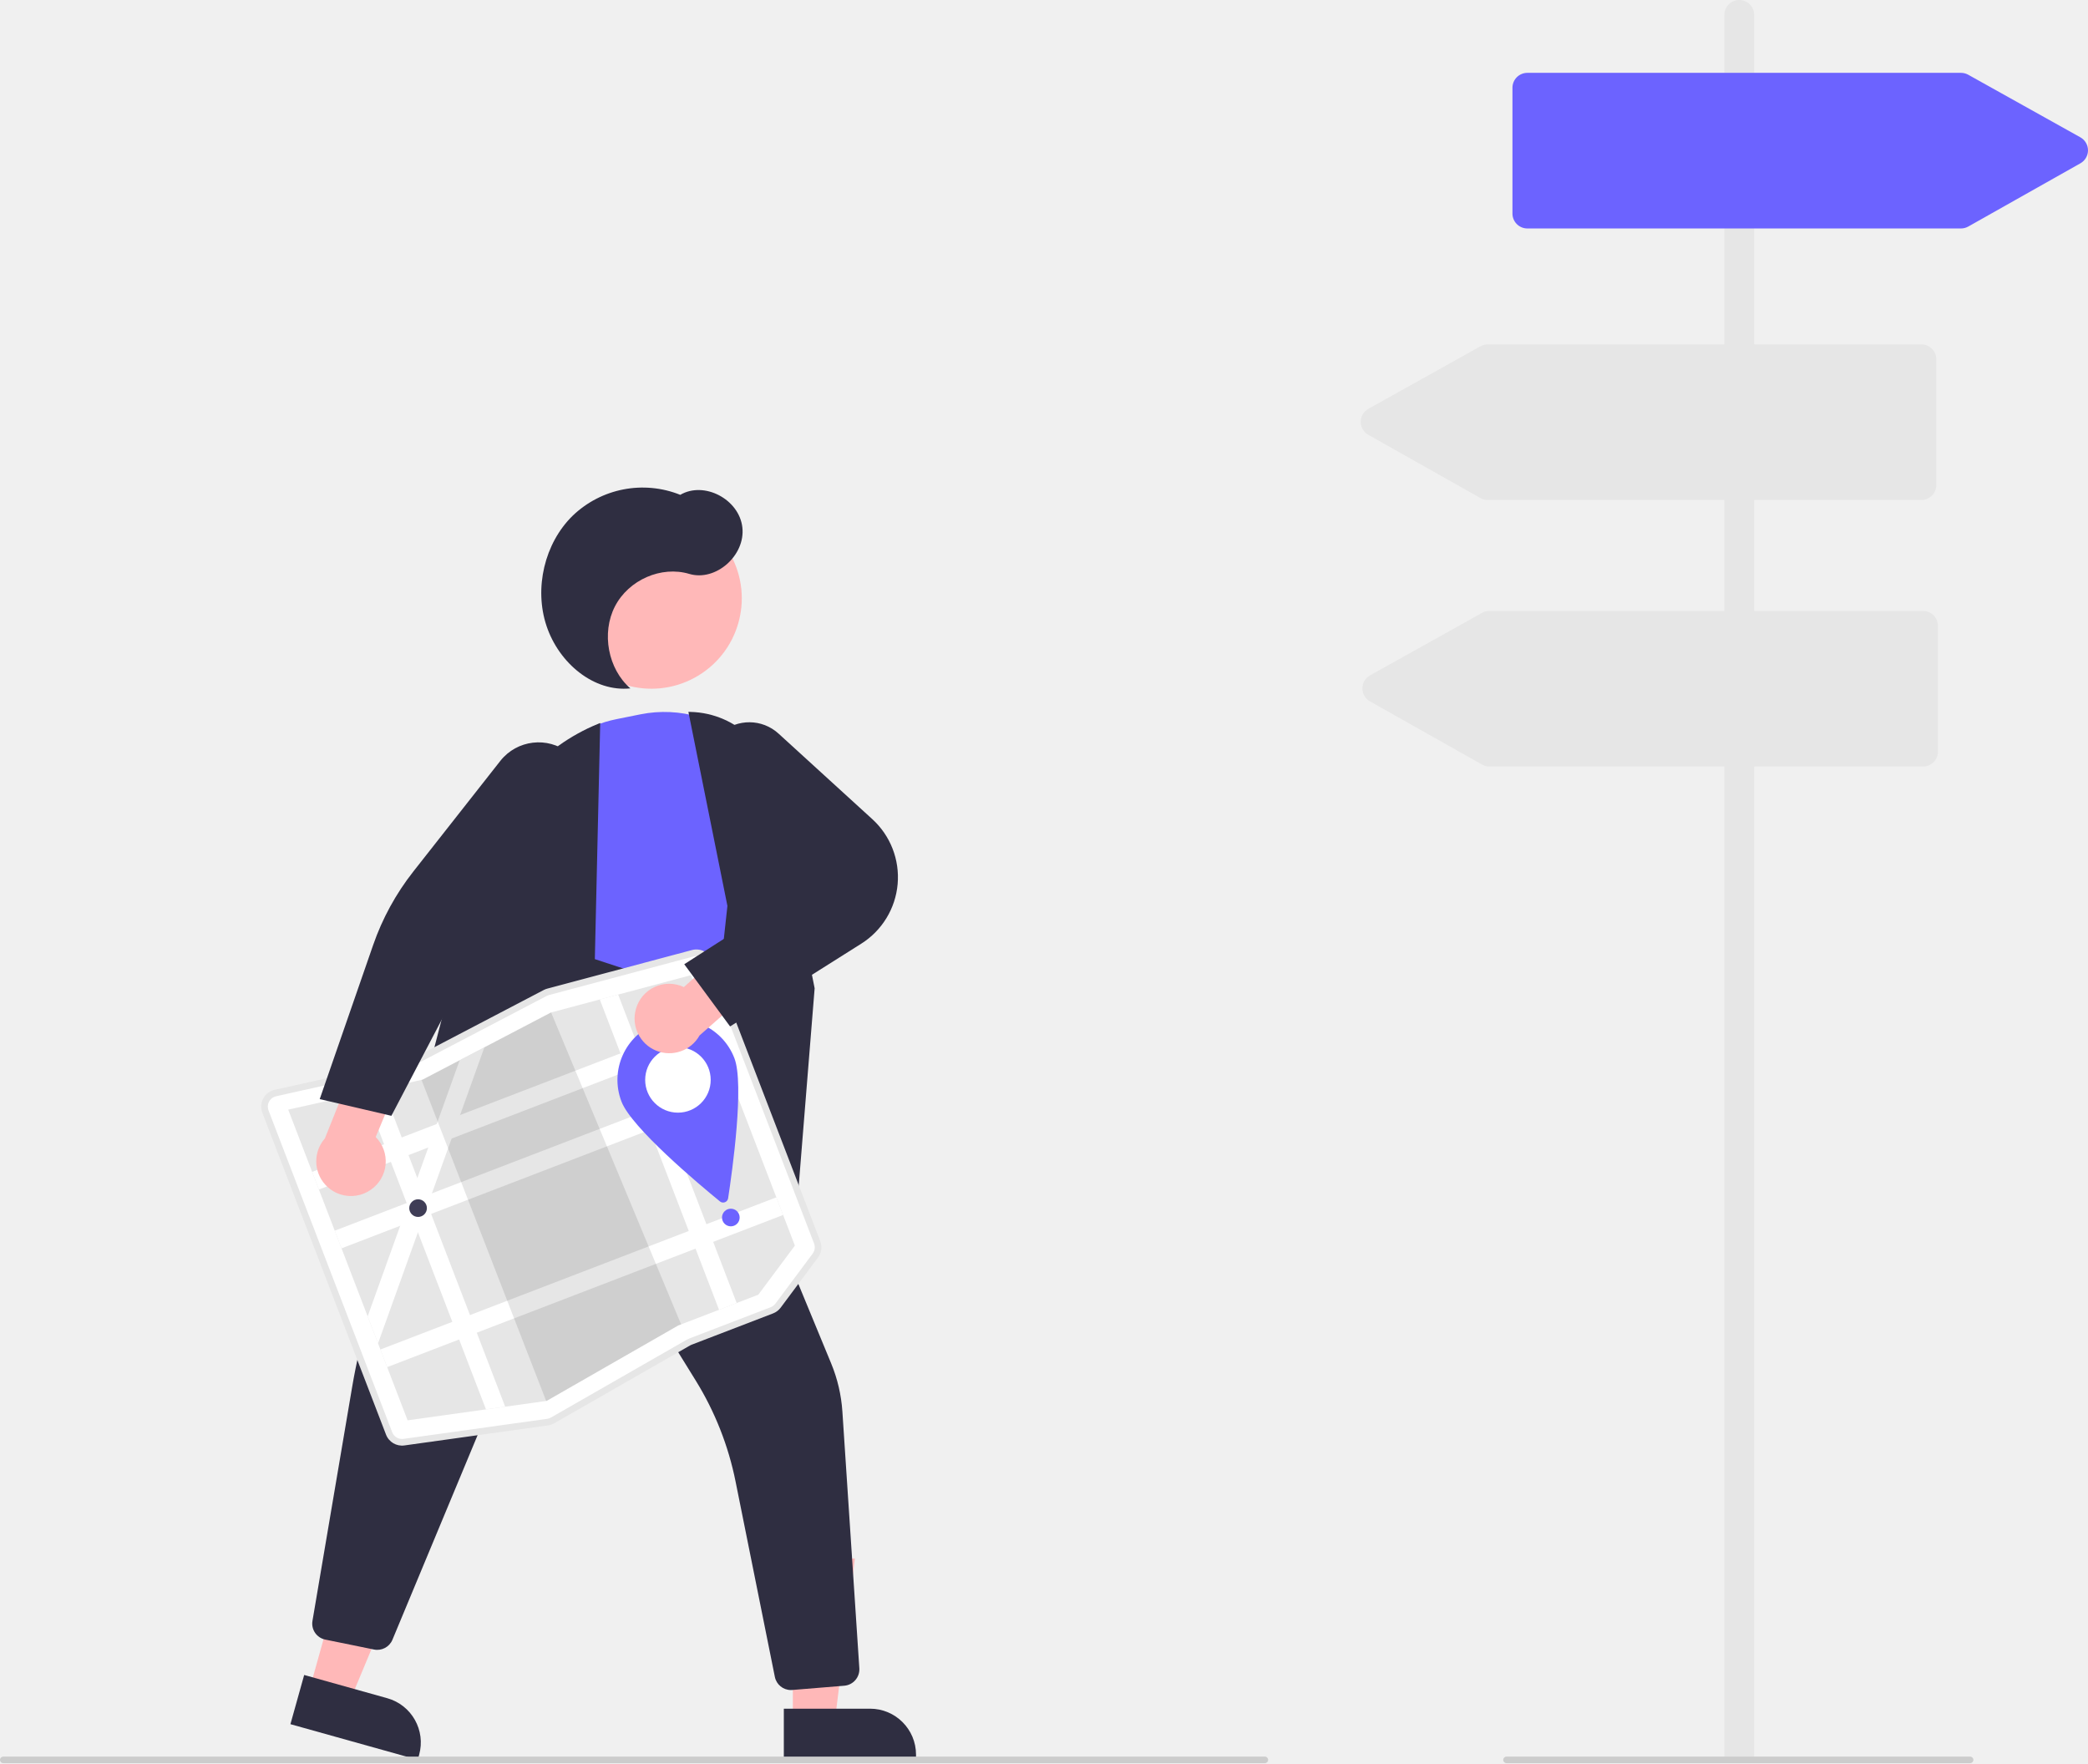
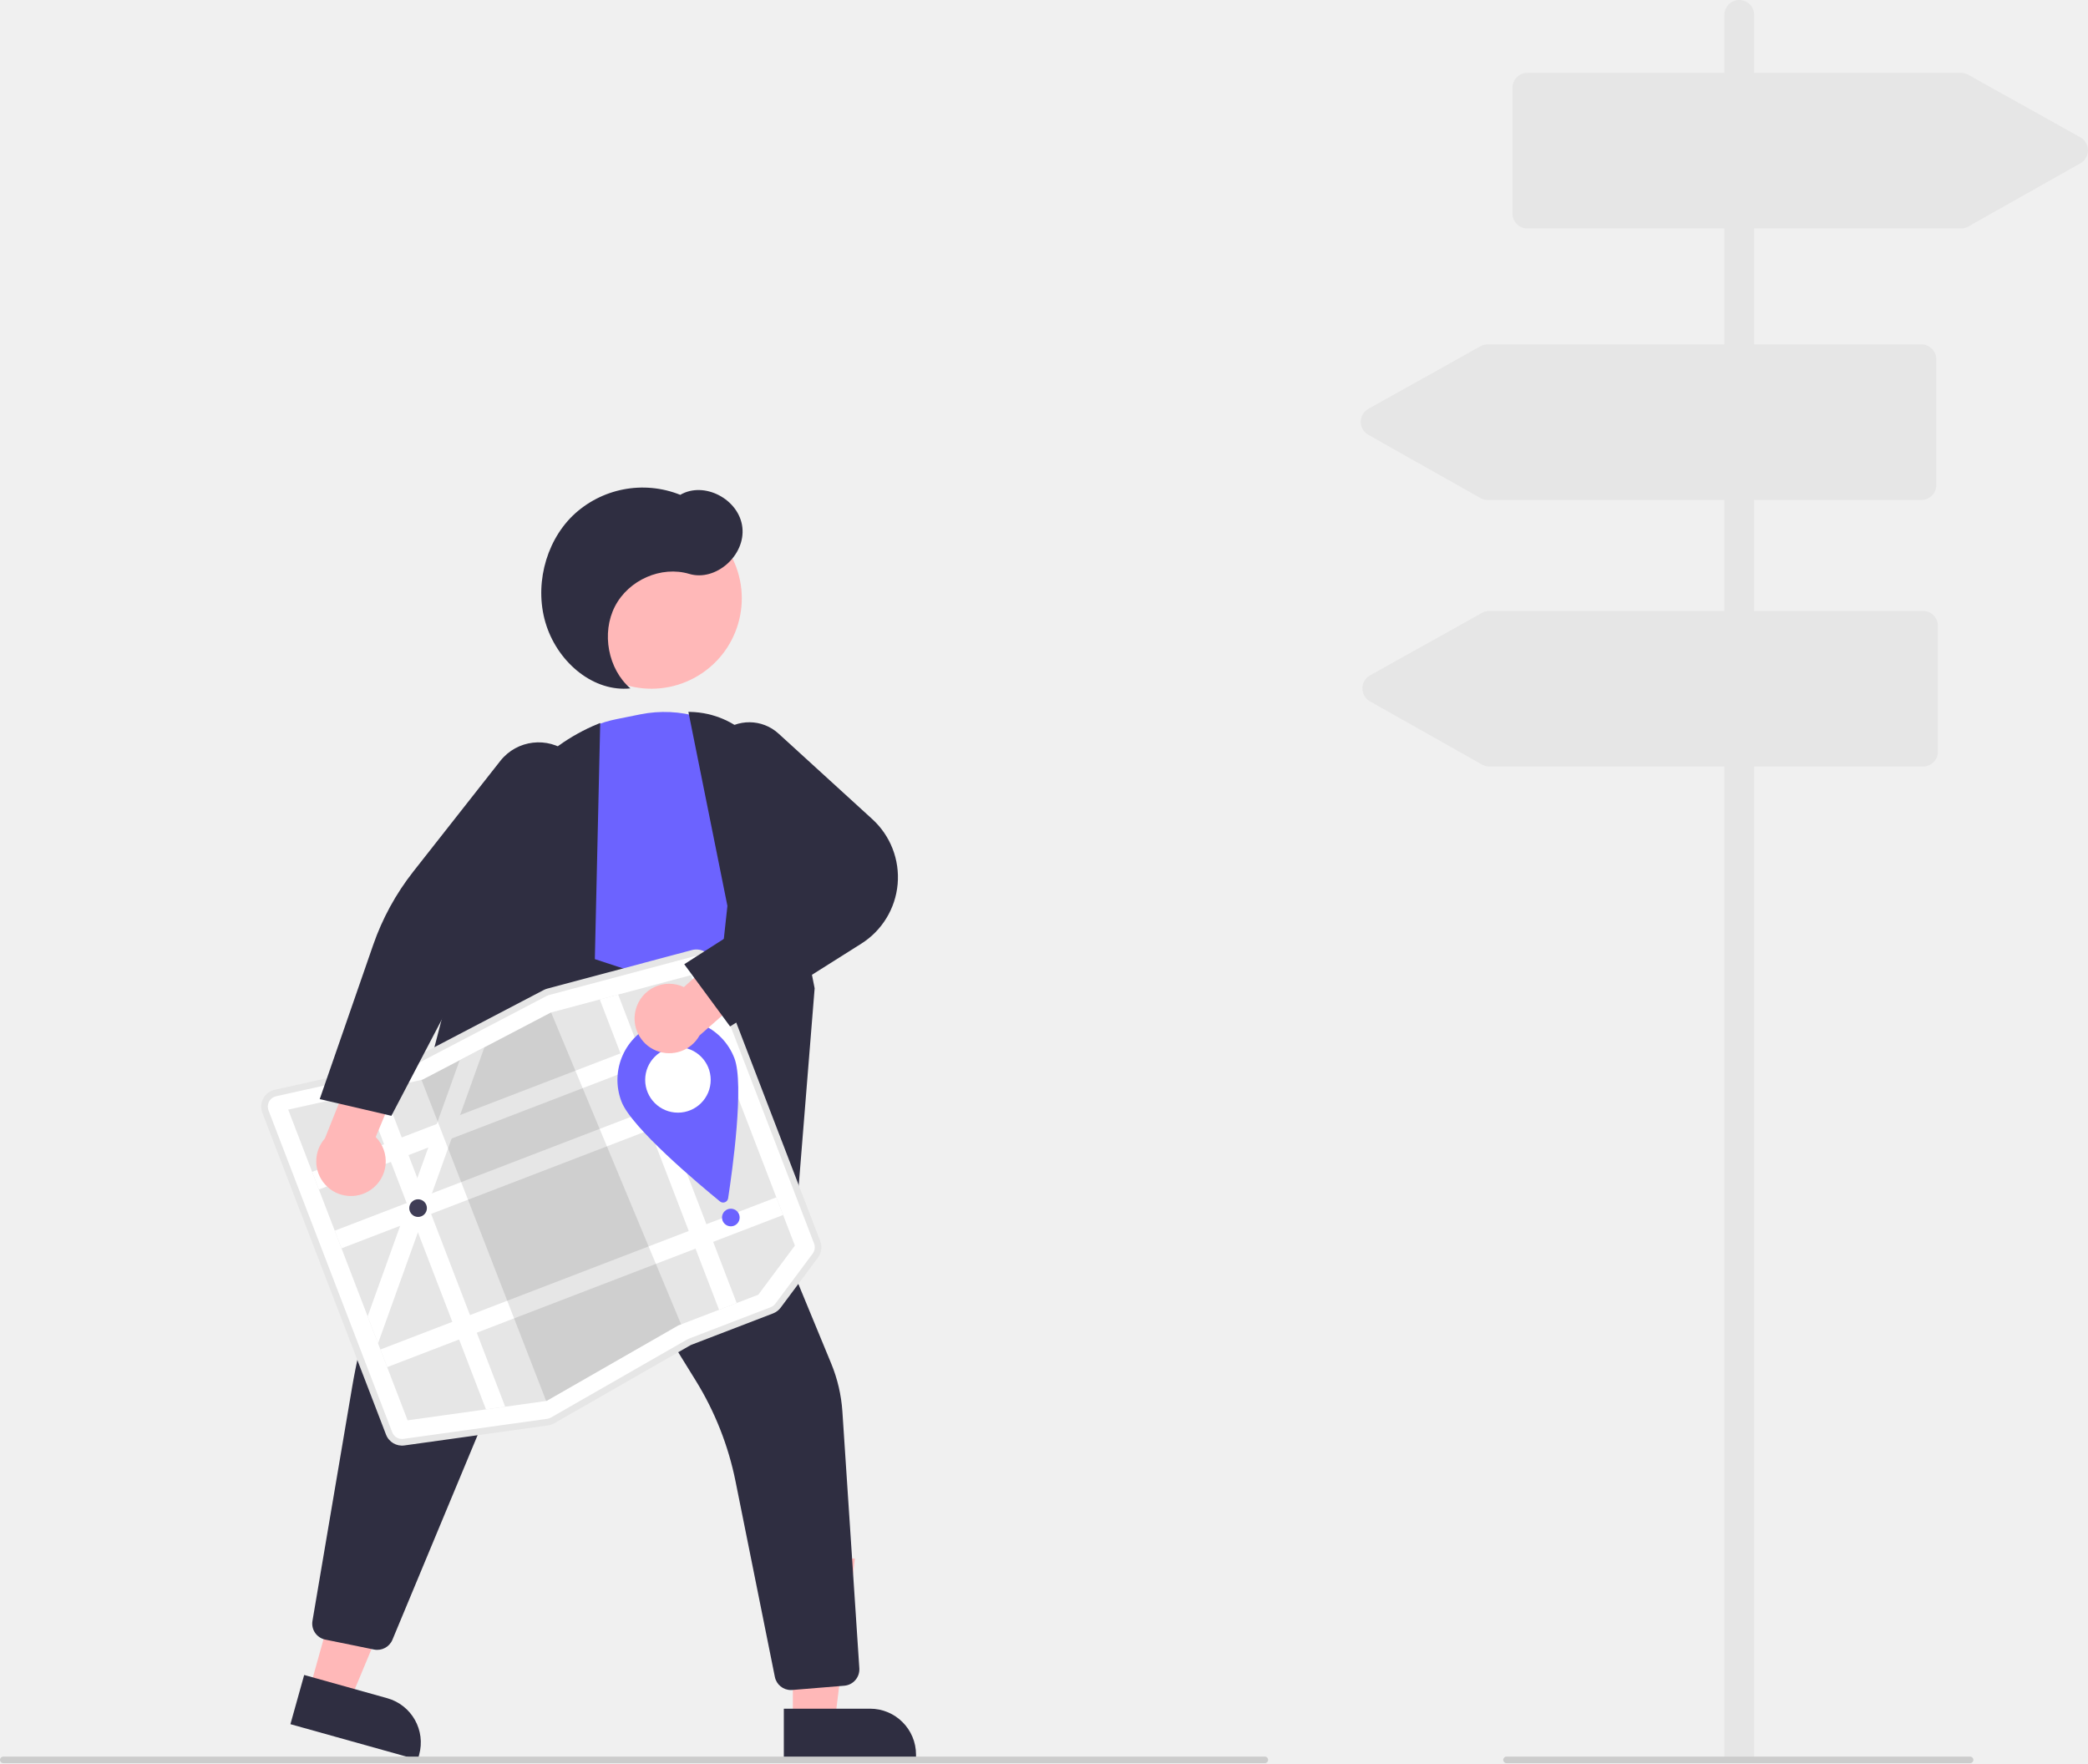
- <svg xmlns="http://www.w3.org/2000/svg" data-name="Layer 1" width="630.612" height="532.5" viewBox="0 0 630.612 532.5">
-   <polygon points="93.512 510.086 105.746 513.506 124.762 467.944 106.706 462.896 93.512 510.086" fill="#ffb8b8" />
-   <path d="M373.748,694.698h39.926a0,0,0,0,1,0,0v15.426a0,0,0,0,1,0,0H387.63a13.882,13.882,0,0,1-13.882-13.882v-1.544A0,0,0,0,1,373.748,694.698Z" transform="translate(299.0582 1301.139) rotate(-164.38)" fill="#2f2e41" />
-   <polygon points="239.451 519.667 252.155 519.666 258.196 470.666 239.447 470.667 239.451 519.667" fill="#ffb8b8" />
-   <path d="M521.424,699.786h39.926a0,0,0,0,1,0,0v15.426a0,0,0,0,1,0,0H535.306a13.882,13.882,0,0,1-13.882-13.882V699.786A0,0,0,0,1,521.424,699.786Z" transform="translate(798.1428 1231.199) rotate(179.9948)" fill="#2f2e41" />
-   <polygon points="145.049 316.237 115.809 387.868 235.206 414.691 236.729 374.615 182.513 316.868 145.049 316.237" fill="#b3b3b3" />
-   <circle cx="481.432" cy="364.452" r="27.293" transform="translate(-400.5099 91.83598) rotate(-28.66321)" fill="#ffb8b8" />
-   <path d="M500.934,496.023,446.89,473.9l-4.812-31.728A36.456,36.456,0,0,1,470.976,400.917l7.148-1.436a36.791,36.791,0,0,1,32.947,9.772,35.127,35.127,0,0,1,10.307,31.604,30.6,30.6,0,0,1-5.781,13.47c-16.978,22.202-14.798,40.658-14.774,40.842Z" transform="translate(-284.6942 -183.75)" fill="#6c63ff" />
-   <path d="M522.94,578.765l-27.085-43.074,8.531-78.354-11.784-58.601.626.016A26.704,26.704,0,0,1,519.265,424.799l11.464,57.424Z" transform="translate(-284.6942 -183.75)" fill="#2f2e41" />
-   <path d="M523.558,694.154a4.946,4.946,0,0,1-4.844-3.97l-11.866-59.005a92.563,92.563,0,0,0-12.052-30.521l-33.482-54.162a1.722,1.722,0,0,0-3.055.244l-55.047,132.237a4.956,4.956,0,0,1-5.553,2.944l-14.705-2.998a4.924,4.924,0,0,1-3.887-5.672l11.996-70.698a182.474,182.474,0,0,1,12.419-41.889l40.627-93.894,59.955,19.69,3.956,41.982L535.723,595.522a45.982,45.982,0,0,1,3.388,14.548l5.118,77.525a4.968,4.968,0,0,1-4.531,5.254l-15.732,1.287C523.829,694.148,523.693,694.154,523.558,694.154Z" transform="translate(-284.6942 -183.75)" fill="#2f2e41" />
-   <path d="M414.185,597.975l-19.007-18.041,35.922-138.518a58.061,58.061,0,0,1,34.165-39.031l.705-.287-1.919,84.305Z" transform="translate(-284.6942 -183.75)" fill="#2f2e41" />
-   <path d="M475.072,391.647c-6.743-5.836-8.793-16.724-4.662-24.75s14.01-12.347,22.458-9.823c7.956,2.378,17-5.554,16.031-14.059s-11.549-14.045-18.752-9.82a30.511,30.511,0,0,0-32.524,6.335c-8.463,8.291-11.674,21.844-7.874,33.241S464.153,392.797,475.072,391.647Z" transform="translate(-284.6942 -183.75)" fill="#2f2e41" />
-   <path d="M451.197,613.464a4.663,4.663,0,0,1-1.033.266l-43.395,6.058a4.67,4.67,0,0,1-5.027-2.963l-37.353-97.195a4.69,4.69,0,0,1,3.356-6.26l0-0,40.808-9.107a3.728,3.728,0,0,0,.906-.331l39.692-20.752a4.646,4.646,0,0,1,.965-.376l43.681-11.645a4.681,4.681,0,0,1,5.586,2.849l32.569,84.748a4.667,4.667,0,0,1-.616,4.484l-11.264,15.126a4.684,4.684,0,0,1-2.079,1.576l-24.616,9.46a3.708,3.708,0,0,0-.512.243l-41.019,23.509A4.685,4.685,0,0,1,451.197,613.464Z" transform="translate(-284.6942 -183.75)" fill="#fff" />
-   <path d="M471.387,484.115l-5.547,1.479L451.14,489.515l-.026.006-20.125,10.523-7.468,3.906-.003.001-11.217,5.864-.308.069L400.34,512.483l-5.632,1.259-22.969,5.125,36.059,93.829,23.67-3.303,5.804-.812,12.37-1.729.144-.018,39.749-22.782,24.185-9.294,11.042-14.828-31.389-81.676Z" transform="translate(-284.6942 -183.75)" fill="#e6e6e6" />
-   <rect x="375.724" y="514.499" width="128.107" height="5.709" transform="translate(-441.0129 8.44503) rotate(-21.02215)" fill="#fff" />
-   <rect x="382.55" y="532.261" width="128.107" height="5.709" transform="translate(-446.9303 12.07592) rotate(-21.02215)" fill="#fff" />
-   <rect x="396.339" y="568.14" width="128.107" height="5.709" transform="translate(-458.8834 19.41031) rotate(-21.02215)" fill="#fff" />
-   <polygon points="186.692 300.365 222.492 393.519 217.164 395.567 181.145 301.845 186.692 300.365" fill="#fff" />
-   <polygon points="146.295 316.294 138.944 336.748 136.395 343.843 130.449 360.398 129.175 363.937 127.9 367.493 126.221 372.162 114.17 405.7 111.037 397.547 120.863 370.198 123.086 364.006 123.412 363.102 126.041 355.781 129.358 346.548 131.907 339.452 138.823 320.201 138.826 320.2 146.295 316.294" fill="#fff" />
-   <polygon points="205.707 399.97 204.84 400.303 165.091 423.085 164.947 423.103 127.298 326.134 127.606 326.065 138.823 320.201 138.826 320.2 146.295 316.294 166.42 305.771 166.446 305.765 205.707 399.97" opacity="0.1" />
-   <path d="M451.376,613.93a5.18,5.18,0,0,1-1.143.295l-43.395,6.058a5.168,5.168,0,0,1-5.563-3.279l-37.353-97.195a5.19,5.19,0,0,1,3.714-6.928l40.808-9.107a3.243,3.243,0,0,0,.783-.287l39.692-20.752a5.161,5.161,0,0,1,1.067-.415l43.682-11.645a5.18,5.18,0,0,1,6.182,3.153l32.569,84.748a5.165,5.165,0,0,1-.682,4.962L520.475,578.664a5.183,5.183,0,0,1-2.301,1.745l-24.616,9.46a3.211,3.211,0,0,0-.443.21L452.096,613.588A5.19,5.19,0,0,1,451.376,613.93ZM367.622,514.969a3.191,3.191,0,0,0-1.833,4.122L403.142,616.287a3.177,3.177,0,0,0,3.419,2.015l43.395-6.058a3.204,3.204,0,0,0,1.146-.392l41.019-23.509a5.208,5.208,0,0,1,.719-.342l24.616-9.46a3.188,3.188,0,0,0,1.415-1.072l11.264-15.125a3.175,3.175,0,0,0,.419-3.05l-32.569-84.748a3.184,3.184,0,0,0-3.8-1.938L450.503,484.253a3.29,3.29,0,0,0-.656.255l-39.693,20.753a5.276,5.276,0,0,1-1.274.466l-40.809,9.107A3.165,3.165,0,0,0,367.622,514.969Z" transform="translate(-284.6942 -183.75)" fill="#e6e6e6" />
-   <polygon points="115.646 328.733 152.577 424.832 146.774 425.643 110.014 329.992 115.646 328.733" fill="#fff" />
-   <circle cx="126.268" cy="364.859" r="2.664" fill="#3f3d56" />
-   <circle cx="220.723" cy="367.698" r="2.664" fill="#6c63ff" />
-   <path d="M506.496,503.333c3.023,7.867-.615,33.939-1.895,42.308a1.521,1.521,0,0,1-2.467.948c-6.555-5.358-26.717-22.283-29.741-30.15a18.267,18.267,0,1,1,34.103-13.106Z" transform="translate(-284.6942 -183.75)" fill="#6c63ff" />
-   <circle cx="204.75" cy="326.135" r="9.895" fill="#fff" />
-   <path d="M476.734,488.535a10.42,10.42,0,0,1,14.516-6.677l17.664-15.967,12.321,8.368-25.262,22.199a10.476,10.476,0,0,1-19.239-7.922Z" transform="translate(-284.6942 -183.75)" fill="#ffb8b8" />
-   <path d="M505.196,493.747l-13.846-18.791,31.566-20.203-22.625-32.284a13.082,13.082,0,0,1,19.531-17.172l28.329,25.846a23.729,23.729,0,0,1-3.33,37.598Z" transform="translate(-284.6942 -183.75)" fill="#2f2e41" />
-   <path d="M396.715,543.051a10.42,10.42,0,0,0,1.447-15.912l9.153-21.982L395.313,496.337l-12.49,31.224a10.476,10.476,0,0,0,13.892,15.49Z" transform="translate(-284.6942 -183.75)" fill="#ffb8b8" />
-   <path d="M402.899,520.731l-21.646-5.041,16.131-46.515a76.263,76.263,0,0,1,12.134-22.206l26.316-33.464a14.716,14.716,0,0,1,23.2,18.109l-29.201,37.688Z" transform="translate(-284.6942 -183.75)" fill="#2f2e41" />
-   <path d="M666.694,716.25h-381a1,1,0,1,1,0-2h381a1,1,0,0,1,0,2Z" transform="translate(-284.6942 -183.75)" fill="#ccc" />
-   <path d="M814.482,715.75h-9V188.25a4.5,4.5,0,0,1,9,0Z" transform="translate(-284.6942 -183.75)" fill="#e6e6e6" />
-   <path d="M879.694,716.25h-140a1,1,0,0,1,0-2h140a1,1,0,0,1,0,2Z" transform="translate(-284.6942 -183.75)" fill="#ccc" />
-   <path d="M876.932,252.75h-130.95a4.505,4.505,0,0,1-4.5-4.5v-38a4.505,4.505,0,0,1,4.5-4.5H876.941a4.51,4.51,0,0,1,2.193.571l33.865,18.899a4.5,4.5,0,0,1,.017,7.849l-33.874,19.101A4.513,4.513,0,0,1,876.932,252.75Z" transform="translate(-284.6942 -183.75)" fill="#6c63ff" />
-   <path d="M864.982,334.75h-130.95a4.511,4.511,0,0,1-2.21-.58l-33.875-19.101a4.5,4.5,0,0,1,.017-7.849l33.865-18.899a4.51,4.51,0,0,1,2.193-.571H864.982a4.505,4.505,0,0,1,4.5,4.5v38A4.505,4.505,0,0,1,864.982,334.75Z" transform="translate(-284.6942 -183.75)" fill="#e6e6e6" />
-   <path d="M865.482,415.25h-130.95a4.511,4.511,0,0,1-2.21-.58l-33.875-19.101a4.5,4.5,0,0,1,.017-7.849l33.865-18.899a4.51,4.51,0,0,1,2.193-.571H865.482a4.505,4.505,0,0,1,4.5,4.5v38A4.505,4.505,0,0,1,865.482,415.25Z" transform="translate(-284.6942 -183.75)" fill="#e6e6e6" />
+ <svg xmlns="http://www.w3.org/2000/svg" data-name="Layer 1" width="630.612" height="532.5" viewBox="0 0 630.612 532.5" version="1.1" id="svg939">
+   <defs id="defs943" />
+   <polygon points="93.512 510.086 105.746 513.506 124.762 467.944 106.706 462.896 93.512 510.086" fill="#ffb8b8" id="polygon869" />
+   <path d="M373.748,694.698h39.926a0,0,0,0,1,0,0v15.426a0,0,0,0,1,0,0H387.63a13.882,13.882,0,0,1-13.882-13.882v-1.544A0,0,0,0,1,373.748,694.698Z" transform="translate(299.0582 1301.139) rotate(-164.38)" fill="#2f2e41" id="path871" />
+   <polygon points="239.451 519.667 252.155 519.666 258.196 470.666 239.447 470.667 239.451 519.667" fill="#ffb8b8" id="polygon873" />
+   <path d="M521.424,699.786h39.926a0,0,0,0,1,0,0v15.426a0,0,0,0,1,0,0H535.306a13.882,13.882,0,0,1-13.882-13.882V699.786A0,0,0,0,1,521.424,699.786Z" transform="translate(798.1428 1231.199) rotate(179.9948)" fill="#2f2e41" id="path875" />
+   <polygon points="145.049 316.237 115.809 387.868 235.206 414.691 236.729 374.615 182.513 316.868 145.049 316.237" fill="#b3b3b3" id="polygon877" />
+   <circle cx="481.432" cy="364.452" r="27.293" transform="translate(-400.5099 91.83598) rotate(-28.66321)" fill="#ffb8b8" id="circle879" />
+   <path d="M500.934,496.023,446.89,473.9l-4.812-31.728A36.456,36.456,0,0,1,470.976,400.917l7.148-1.436a36.791,36.791,0,0,1,32.947,9.772,35.127,35.127,0,0,1,10.307,31.604,30.6,30.6,0,0,1-5.781,13.47c-16.978,22.202-14.798,40.658-14.774,40.842Z" transform="translate(-284.6942 -183.75)" fill="#6c63ff" id="path881" />
+   <path d="M522.94,578.765l-27.085-43.074,8.531-78.354-11.784-58.601.626.016A26.704,26.704,0,0,1,519.265,424.799l11.464,57.424Z" transform="translate(-284.6942 -183.75)" fill="#2f2e41" id="path883" />
+   <path d="M523.558,694.154a4.946,4.946,0,0,1-4.844-3.97l-11.866-59.005a92.563,92.563,0,0,0-12.052-30.521l-33.482-54.162a1.722,1.722,0,0,0-3.055.244l-55.047,132.237a4.956,4.956,0,0,1-5.553,2.944l-14.705-2.998a4.924,4.924,0,0,1-3.887-5.672l11.996-70.698a182.474,182.474,0,0,1,12.419-41.889l40.627-93.894,59.955,19.69,3.956,41.982L535.723,595.522a45.982,45.982,0,0,1,3.388,14.548l5.118,77.525a4.968,4.968,0,0,1-4.531,5.254l-15.732,1.287C523.829,694.148,523.693,694.154,523.558,694.154Z" transform="translate(-284.6942 -183.75)" fill="#2f2e41" id="path885" />
+   <path d="M414.185,597.975l-19.007-18.041,35.922-138.518a58.061,58.061,0,0,1,34.165-39.031l.705-.287-1.919,84.305Z" transform="translate(-284.6942 -183.75)" fill="#2f2e41" id="path887" />
+   <path d="M475.072,391.647c-6.743-5.836-8.793-16.724-4.662-24.75s14.01-12.347,22.458-9.823c7.956,2.378,17-5.554,16.031-14.059s-11.549-14.045-18.752-9.82a30.511,30.511,0,0,0-32.524,6.335c-8.463,8.291-11.674,21.844-7.874,33.241S464.153,392.797,475.072,391.647Z" transform="translate(-284.6942 -183.75)" fill="#2f2e41" id="path889" />
+   <path d="M451.197,613.464a4.663,4.663,0,0,1-1.033.266l-43.395,6.058a4.67,4.67,0,0,1-5.027-2.963l-37.353-97.195a4.69,4.69,0,0,1,3.356-6.26l0-0,40.808-9.107a3.728,3.728,0,0,0,.906-.331l39.692-20.752a4.646,4.646,0,0,1,.965-.376l43.681-11.645a4.681,4.681,0,0,1,5.586,2.849l32.569,84.748a4.667,4.667,0,0,1-.616,4.484l-11.264,15.126a4.684,4.684,0,0,1-2.079,1.576l-24.616,9.46a3.708,3.708,0,0,0-.512.243l-41.019,23.509A4.685,4.685,0,0,1,451.197,613.464Z" transform="translate(-284.6942 -183.75)" fill="#fff" id="path891" />
+   <path d="M471.387,484.115l-5.547,1.479L451.14,489.515l-.026.006-20.125,10.523-7.468,3.906-.003.001-11.217,5.864-.308.069L400.34,512.483l-5.632,1.259-22.969,5.125,36.059,93.829,23.67-3.303,5.804-.812,12.37-1.729.144-.018,39.749-22.782,24.185-9.294,11.042-14.828-31.389-81.676Z" transform="translate(-284.6942 -183.75)" fill="#e6e6e6" id="path893" />
+   <rect x="375.724" y="514.499" width="128.107" height="5.709" transform="translate(-441.0129 8.44503) rotate(-21.02215)" fill="#fff" id="rect895" />
+   <rect x="382.55" y="532.261" width="128.107" height="5.709" transform="translate(-446.9303 12.07592) rotate(-21.02215)" fill="#fff" id="rect897" />
+   <rect x="396.339" y="568.14" width="128.107" height="5.709" transform="translate(-458.8834 19.41031) rotate(-21.02215)" fill="#fff" id="rect899" />
+   <polygon points="186.692 300.365 222.492 393.519 217.164 395.567 181.145 301.845 186.692 300.365" fill="#fff" id="polygon901" />
+   <polygon points="146.295 316.294 138.944 336.748 136.395 343.843 130.449 360.398 129.175 363.937 127.9 367.493 126.221 372.162 114.17 405.7 111.037 397.547 120.863 370.198 123.086 364.006 123.412 363.102 126.041 355.781 129.358 346.548 131.907 339.452 138.823 320.201 138.826 320.2 146.295 316.294" fill="#fff" id="polygon903" />
+   <polygon points="205.707 399.97 204.84 400.303 165.091 423.085 164.947 423.103 127.298 326.134 127.606 326.065 138.823 320.201 138.826 320.2 146.295 316.294 166.42 305.771 166.446 305.765 205.707 399.97" opacity="0.1" id="polygon905" />
+   <path d="M451.376,613.93a5.18,5.18,0,0,1-1.143.295l-43.395,6.058a5.168,5.168,0,0,1-5.563-3.279l-37.353-97.195a5.19,5.19,0,0,1,3.714-6.928l40.808-9.107a3.243,3.243,0,0,0,.783-.287l39.692-20.752a5.161,5.161,0,0,1,1.067-.415l43.682-11.645a5.18,5.18,0,0,1,6.182,3.153l32.569,84.748a5.165,5.165,0,0,1-.682,4.962L520.475,578.664a5.183,5.183,0,0,1-2.301,1.745l-24.616,9.46a3.211,3.211,0,0,0-.443.21L452.096,613.588A5.19,5.19,0,0,1,451.376,613.93ZM367.622,514.969a3.191,3.191,0,0,0-1.833,4.122L403.142,616.287a3.177,3.177,0,0,0,3.419,2.015l43.395-6.058a3.204,3.204,0,0,0,1.146-.392l41.019-23.509a5.208,5.208,0,0,1,.719-.342l24.616-9.46a3.188,3.188,0,0,0,1.415-1.072l11.264-15.125a3.175,3.175,0,0,0,.419-3.05l-32.569-84.748a3.184,3.184,0,0,0-3.8-1.938L450.503,484.253a3.29,3.29,0,0,0-.656.255l-39.693,20.753a5.276,5.276,0,0,1-1.274.466l-40.809,9.107A3.165,3.165,0,0,0,367.622,514.969Z" transform="translate(-284.6942 -183.75)" fill="#e6e6e6" id="path907" />
+   <polygon points="115.646 328.733 152.577 424.832 146.774 425.643 110.014 329.992 115.646 328.733" fill="#fff" id="polygon909" />
+   <circle cx="126.268" cy="364.859" r="2.664" fill="#3f3d56" id="circle911" />
+   <circle cx="220.723" cy="367.698" r="2.664" fill="#6c63ff" id="circle913" />
+   <path d="M506.496,503.333c3.023,7.867-.615,33.939-1.895,42.308a1.521,1.521,0,0,1-2.467.948c-6.555-5.358-26.717-22.283-29.741-30.15a18.267,18.267,0,1,1,34.103-13.106Z" transform="translate(-284.6942 -183.75)" fill="#6c63ff" id="path915" />
+   <circle cx="204.75" cy="326.135" r="9.895" fill="#fff" id="circle917" />
+   <path d="M476.734,488.535a10.42,10.42,0,0,1,14.516-6.677l17.664-15.967,12.321,8.368-25.262,22.199a10.476,10.476,0,0,1-19.239-7.922Z" transform="translate(-284.6942 -183.75)" fill="#ffb8b8" id="path919" />
+   <path d="M505.196,493.747l-13.846-18.791,31.566-20.203-22.625-32.284a13.082,13.082,0,0,1,19.531-17.172l28.329,25.846a23.729,23.729,0,0,1-3.33,37.598Z" transform="translate(-284.6942 -183.75)" fill="#2f2e41" id="path921" />
+   <path d="M396.715,543.051a10.42,10.42,0,0,0,1.447-15.912l9.153-21.982L395.313,496.337l-12.49,31.224a10.476,10.476,0,0,0,13.892,15.49Z" transform="translate(-284.6942 -183.75)" fill="#ffb8b8" id="path923" />
+   <path d="M402.899,520.731l-21.646-5.041,16.131-46.515a76.263,76.263,0,0,1,12.134-22.206l26.316-33.464a14.716,14.716,0,0,1,23.2,18.109l-29.201,37.688Z" transform="translate(-284.6942 -183.75)" fill="#2f2e41" id="path925" />
+   <path d="M666.694,716.25h-381a1,1,0,1,1,0-2h381a1,1,0,0,1,0,2Z" transform="translate(-284.6942 -183.75)" fill="#ccc" id="path927" />
+   <path d="M814.482,715.75h-9V188.25a4.5,4.5,0,0,1,9,0Z" transform="translate(-284.6942 -183.75)" fill="#e6e6e6" id="path929" />
+   <path d="M879.694,716.25h-140a1,1,0,0,1,0-2h140a1,1,0,0,1,0,2Z" transform="translate(-284.6942 -183.75)" fill="#ccc" id="path931" />
+   <path d="M876.932,252.75h-130.95a4.505,4.505,0,0,1-4.5-4.5v-38a4.505,4.505,0,0,1,4.5-4.5H876.941a4.51,4.51,0,0,1,2.193.571l33.865,18.899a4.5,4.5,0,0,1,.017,7.849l-33.874,19.101A4.513,4.513,0,0,1,876.932,252.75Z" transform="translate(-284.6942 -183.75)" fill="#6c63ff" id="path933" style="fill:#e6e6e6;fill-opacity:1" />
+   <path d="M864.982,334.75h-130.95a4.511,4.511,0,0,1-2.21-.58l-33.875-19.101a4.5,4.5,0,0,1,.017-7.849l33.865-18.899a4.51,4.51,0,0,1,2.193-.571H864.982a4.505,4.505,0,0,1,4.5,4.5v38A4.505,4.505,0,0,1,864.982,334.75Z" transform="translate(-284.6942 -183.75)" fill="#e6e6e6" id="path935" />
+   <path d="M865.482,415.25h-130.95a4.511,4.511,0,0,1-2.21-.58l-33.875-19.101a4.5,4.5,0,0,1,.017-7.849l33.865-18.899a4.51,4.51,0,0,1,2.193-.571H865.482a4.505,4.505,0,0,1,4.5,4.5v38A4.505,4.505,0,0,1,865.482,415.25Z" transform="translate(-284.6942 -183.75)" fill="#e6e6e6" id="path937" style="fill:#e6e6e6;fill-opacity:1" />
</svg>
